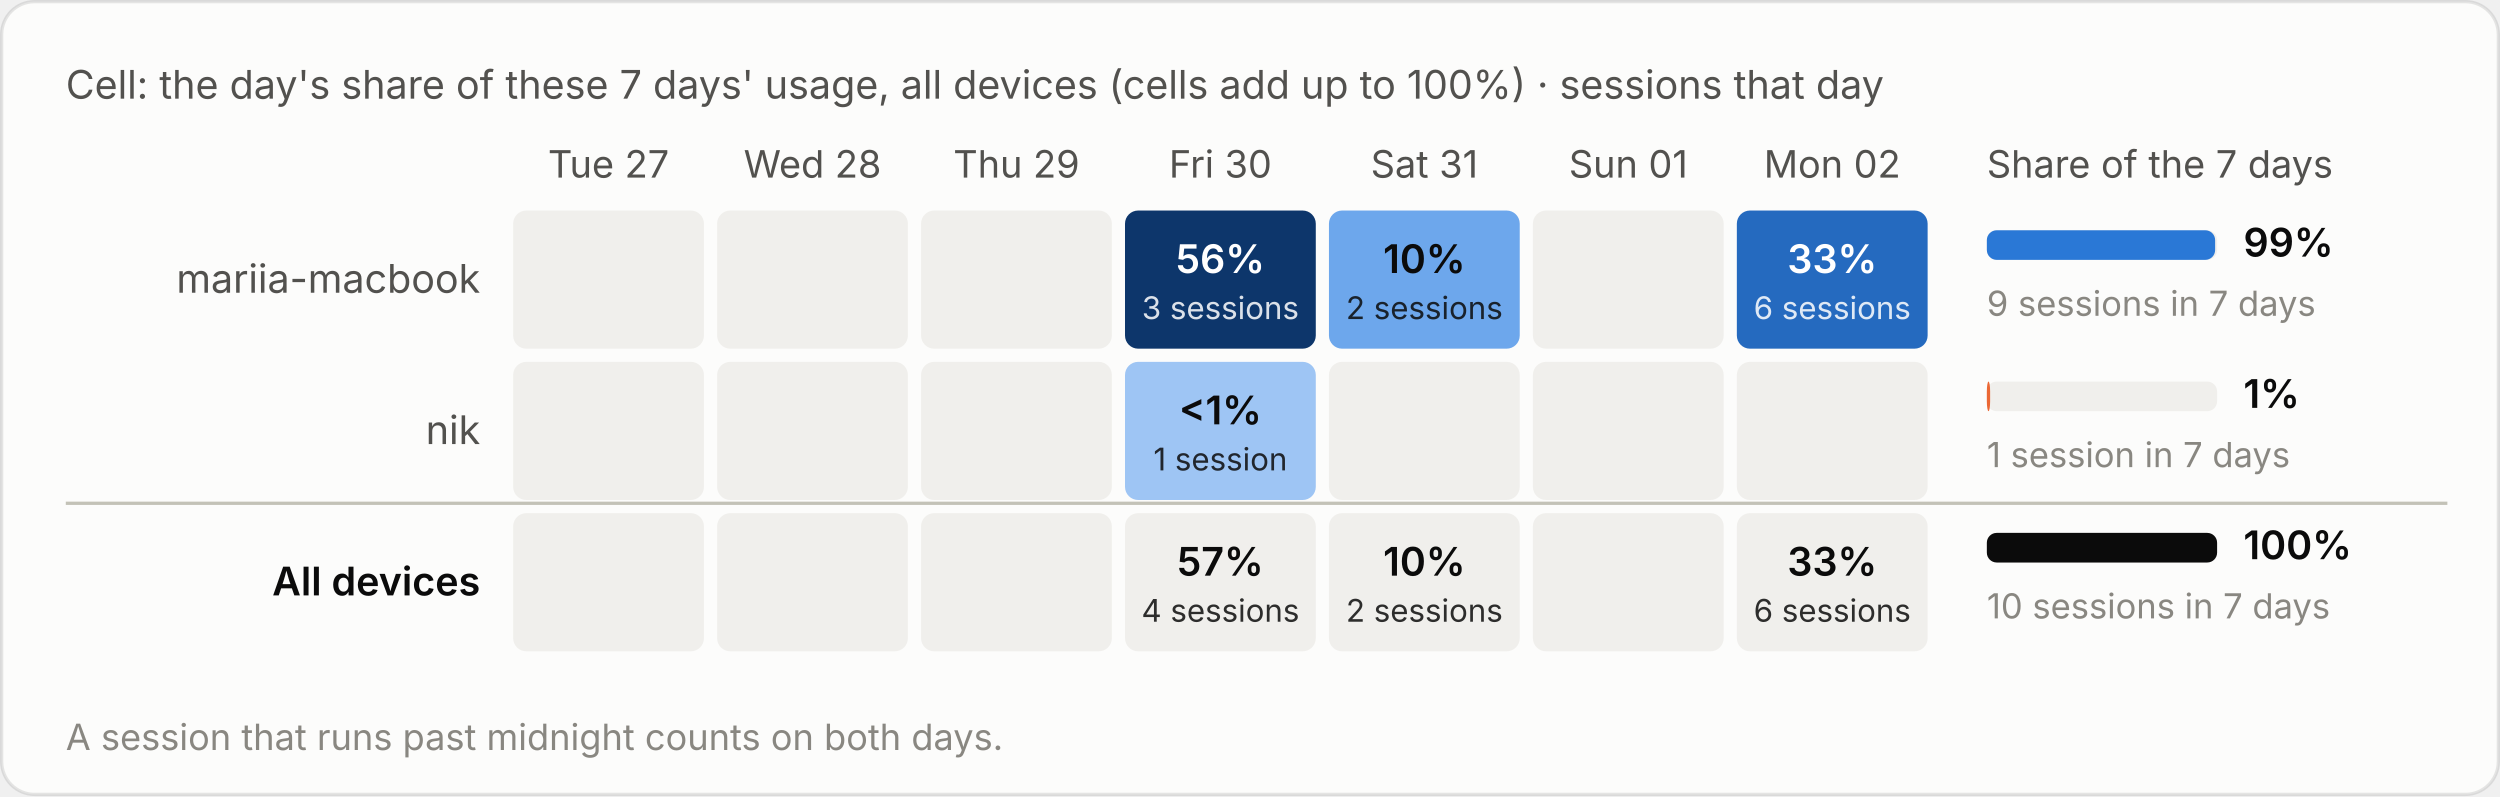
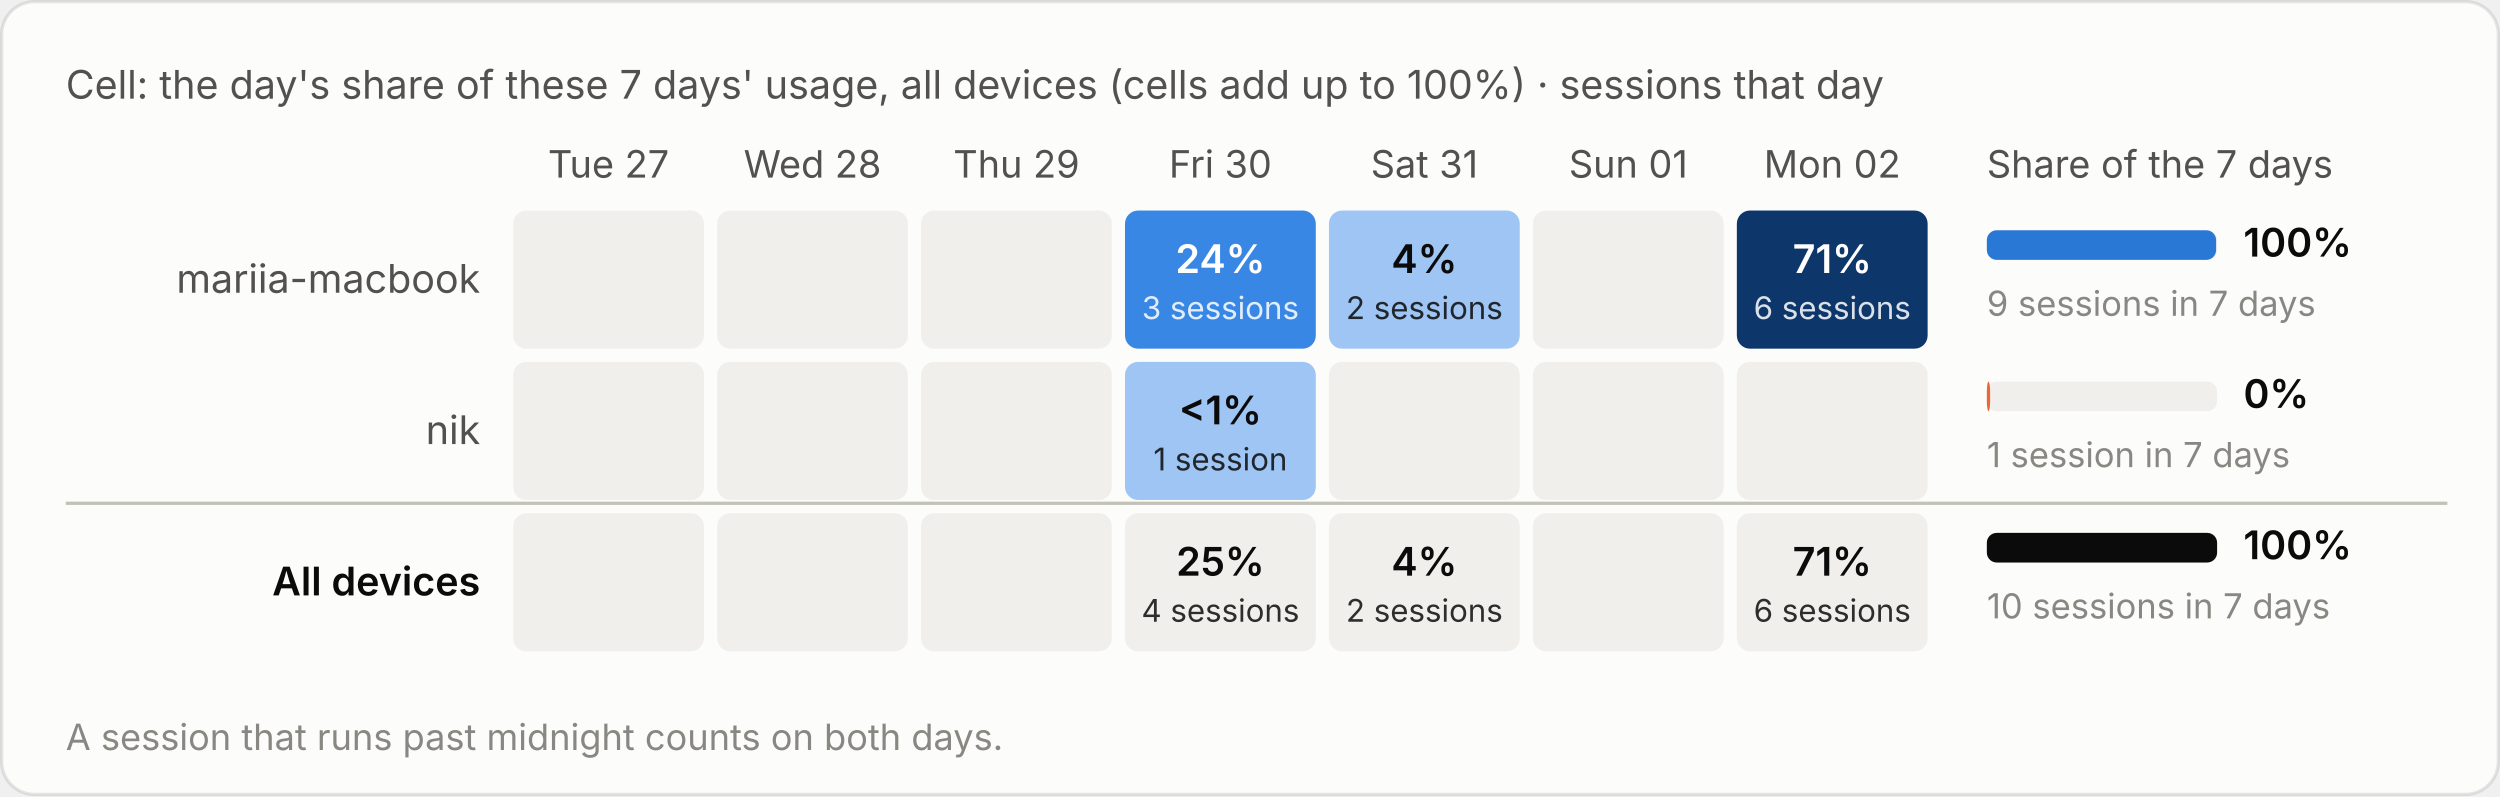
<svg xmlns="http://www.w3.org/2000/svg" viewBox="0 0 760 242" width="760" height="242" role="img" aria-label="Cell: the day's share of these 7 days' usage, all devices (cells add up to 100%) · sessions that day">
  <style>text{font-family:system-ui,-apple-system,"Segoe UI",sans-serif;font-variant-numeric:tabular-nums}.bg{fill:#fcfcfb;stroke:rgba(11,11,11,.10)}.tp{fill:#0b0b0b}.ts{fill:#52514e}.tm{fill:#898781}.grid{stroke:#e1e0d9;stroke-width:1}.base{stroke:#c3c2b7;stroke-width:1}.so{fill:#b5b3ad}.lo{stroke:#b5b3ad}.qe{fill:#f0efec}.ring{stroke:#fcfcfb}.area{fill-opacity:.1}.s0{fill:#2a78d6}.l0{stroke:#2a78d6}.s1{fill:#eb6834}.l1{stroke:#eb6834}.s2{fill:#1baf7a}.l2{stroke:#1baf7a}.s3{fill:#eda100}.l3{stroke:#eda100}.s4{fill:#e87ba4}.l4{stroke:#e87ba4}.s5{fill:#008300}.l5{stroke:#008300}.s6{fill:#4a3aa7}.l6{stroke:#4a3aa7}.s7{fill:#e34948}.l7{stroke:#e34948}.q0{fill:#cde2fb}.q1{fill:#9ec5f4}.q2{fill:#6da7ec}.q3{fill:#3987e5}.q4{fill:#256abf}.q5{fill:#184f95}.q6{fill:#0d366b}.r0{fill:#f8d4d4}.r1{fill:#ec8f8f}.r2{fill:#c42f2f}.a0{fill:#fbe3e3}.a1{fill:#f5b8b8}.a2{fill:#ec8f8f}.a3{fill:#d65252}.a4{fill:#a82525}.tq0{fill:#0b0b0b}.tq1{fill:#0b0b0b}.tq2{fill:#0b0b0b}.tq3{fill:#ffffff}.tq4{fill:#ffffff}.tq5{fill:#ffffff}.tq6{fill:#ffffff}.tr0{fill:#0b0b0b}.tr1{fill:#0b0b0b}.tr2{fill:#ffffff}.ta0{fill:#0b0b0b}.ta1{fill:#0b0b0b}.ta2{fill:#0b0b0b}.ta3{fill:#ffffff}.ta4{fill:#ffffff}.tw{fill:#ffffff}@media (prefers-color-scheme:dark){.bg{fill:#1a1a19;stroke:rgba(255,255,255,.10)}.tp{fill:#fff}.ts{fill:#c3c2b7}.tm{fill:#898781}.grid{stroke:#2c2c2a}.base{stroke:#383835}.so{fill:#5c5b57}.lo{stroke:#5c5b57}.qe{fill:#262624}.ring{stroke:#1a1a19}.s0{fill:#3987e5}.l0{stroke:#3987e5}.s1{fill:#d95926}.l1{stroke:#d95926}.s2{fill:#199e70}.l2{stroke:#199e70}.s3{fill:#c98500}.l3{stroke:#c98500}.s4{fill:#d55181}.l4{stroke:#d55181}.s5{fill:#008300}.l5{stroke:#008300}.s6{fill:#9085e9}.l6{stroke:#9085e9}.s7{fill:#e66767}.l7{stroke:#e66767}.q0{fill:#16263a}.q1{fill:#123a66}.q2{fill:#184f95}.q3{fill:#256abf}.q4{fill:#3987e5}.q5{fill:#6da7ec}.q6{fill:#b7d3f6}.r0{fill:#4a2023}.r1{fill:#8c2c2f}.r2{fill:#e25555}.a0{fill:#3a1a1c}.a1{fill:#5e2427}.a2{fill:#8c2c2f}.a3{fill:#c43c3f}.a4{fill:#f07070}.tq0{fill:#ffffff}.tq1{fill:#ffffff}.tq2{fill:#ffffff}.tq3{fill:#ffffff}.tq4{fill:#ffffff}.tq5{fill:#0b0b0b}.tq6{fill:#0b0b0b}.tr0{fill:#ffffff}.tr1{fill:#ffffff}.tr2{fill:#ffffff}.ta0{fill:#ffffff}.ta1{fill:#ffffff}.ta2{fill:#ffffff}.ta3{fill:#ffffff}.ta4{fill:#0b0b0b}.tw{fill:#ffffff}}</style>
  <rect class="bg" x=".5" y=".5" width="759" height="241" rx="10" />
  <text class="ts" x="20" y="30" font-size="12">Cell: the day's share of these 7 days' usage, all devices (cells add up to 100%) · sessions that day</text>
  <g transform="translate(0,-20)">
    <text class="ts" x="185.0" y="74" font-size="11.5" text-anchor="middle">Tue 27</text>
    <text class="ts" x="247.0" y="74" font-size="11.5" text-anchor="middle">Wed 28</text>
    <text class="ts" x="309.0" y="74" font-size="11.5" text-anchor="middle">Thu 29</text>
    <text class="ts" x="371.0" y="74" font-size="11.5" text-anchor="middle">Fri 30</text>
    <text class="ts" x="433.0" y="74" font-size="11.5" text-anchor="middle">Sat 31</text>
    <text class="ts" x="495.0" y="74" font-size="11.5" text-anchor="middle">Sun 01</text>
    <text class="ts" x="557.0" y="74" font-size="11.5" text-anchor="middle">Mon 02</text>
    <text class="ts" x="604" y="74" font-size="11.5">Share of the 7 days</text>
    <text class="ts" x="146" y="109.0" font-size="12" text-anchor="end">mariia-macbook</text>
    <rect class="qe" x="156.0" y="84" width="58" height="42" rx="4" />
    <rect class="qe" x="218.0" y="84" width="58" height="42" rx="4" />
    <rect class="qe" x="280.0" y="84" width="58" height="42" rx="4" />
-     <rect class="q6" x="342.0" y="84" width="58" height="42" rx="4" />
-     <text class="tq6" x="371.0" y="103.0" font-size="12" font-weight="600" text-anchor="middle">56%</text>
-     <text class="tq6" x="371.0" y="117.0" font-size="9.5" text-anchor="middle" opacity=".85">3 sessions</text>
-     <rect class="q2" x="404.0" y="84" width="58" height="42" rx="4" />
-     <text class="tq2" x="433.0" y="103.0" font-size="12" font-weight="600" text-anchor="middle">10%</text>
-     <text class="tq2" x="433.0" y="117.0" font-size="9.5" text-anchor="middle" opacity=".85">2 sessions</text>
+     <rect class="q3" x="342.0" y="84" width="58" height="42" rx="4" />
+     <text class="tq3" x="371.0" y="103.0" font-size="12" font-weight="600" text-anchor="middle">24%</text>
+     <text class="tq3" x="371.0" y="117.0" font-size="9.5" text-anchor="middle" opacity=".85">3 sessions</text>
+     <rect class="q1" x="404.0" y="84" width="58" height="42" rx="4" />
+     <text class="tq1" x="433.0" y="103.0" font-size="12" font-weight="600" text-anchor="middle">4%</text>
+     <text class="tq1" x="433.0" y="117.0" font-size="9.5" text-anchor="middle" opacity=".85">2 sessions</text>
    <rect class="qe" x="466.0" y="84" width="58" height="42" rx="4" />
-     <rect class="q4" x="528.0" y="84" width="58" height="42" rx="4" />
-     <text class="tq4" x="557.0" y="103.0" font-size="12" font-weight="600" text-anchor="middle">33%</text>
-     <text class="tq4" x="557.0" y="117.0" font-size="9.5" text-anchor="middle" opacity=".85">6 sessions</text>
+     <rect class="q6" x="528.0" y="84" width="58" height="42" rx="4" />
+     <text class="tq6" x="557.0" y="103.0" font-size="12" font-weight="600" text-anchor="middle">71%</text>
+     <text class="tq6" x="557.0" y="117.0" font-size="9.5" text-anchor="middle" opacity=".85">6 sessions</text>
    <rect class="qe" x="604" y="90.0" width="70" height="9" rx="3" />
-     <rect class="s0" x="604" y="90.0" width="69.4" height="9" rx="3" />
-     <text class="tp" x="682" y="98.0" font-size="12" font-weight="600">99%</text>
+     <rect class="s0" x="604" y="90.0" width="69.7" height="9" rx="3" />
+     <text class="tp" x="682" y="98.0" font-size="12" font-weight="600">100%</text>
    <text class="tm" x="604" y="116.0" font-size="10.5">9 sessions in 7 days</text>
    <text class="ts" x="146" y="155.0" font-size="12" text-anchor="end">nik</text>
    <rect class="qe" x="156.0" y="130" width="58" height="42" rx="4" />
    <rect class="qe" x="218.0" y="130" width="58" height="42" rx="4" />
    <rect class="qe" x="280.0" y="130" width="58" height="42" rx="4" />
    <rect class="q1" x="342.0" y="130" width="58" height="42" rx="4" />
    <text class="tq1" x="371.0" y="149.0" font-size="12" font-weight="600" text-anchor="middle">&lt;1%</text>
    <text class="tq1" x="371.0" y="163.0" font-size="9.5" text-anchor="middle" opacity=".85">1 session</text>
    <rect class="qe" x="404.0" y="130" width="58" height="42" rx="4" />
    <rect class="qe" x="466.0" y="130" width="58" height="42" rx="4" />
    <rect class="qe" x="528.0" y="130" width="58" height="42" rx="4" />
    <rect class="qe" x="604" y="136.0" width="70" height="9" rx="3" />
    <rect class="s1" x="604" y="136.0" width="1.0" height="9" rx="3" />
-     <text class="tp" x="682" y="144.0" font-size="12" font-weight="600">1%</text>
+     <text class="tp" x="682" y="144.0" font-size="12" font-weight="600">0%</text>
    <text class="tm" x="604" y="162.0" font-size="10.5">1 session in 7 days</text>
    <line class="base" x1="20" x2="744" y1="173" y2="173" />
    <text class="tp" x="146" y="201.0" font-size="12" text-anchor="end" font-weight="600">All devices</text>
    <rect class="qe" x="156.0" y="176" width="58" height="42" rx="4" />
    <rect class="qe" x="218.0" y="176" width="58" height="42" rx="4" />
    <rect class="qe" x="280.0" y="176" width="58" height="42" rx="4" />
    <rect class="qe" x="342.0" y="176" width="58" height="42" rx="4" />
-     <text class="tp" x="371.0" y="195.0" font-size="12" font-weight="600" text-anchor="middle">57%</text>
+     <text class="tp" x="371.0" y="195.0" font-size="12" font-weight="600" text-anchor="middle">25%</text>
    <text class="tp" x="371.0" y="209.0" font-size="9.5" text-anchor="middle" opacity=".85">4 sessions</text>
    <rect class="qe" x="404.0" y="176" width="58" height="42" rx="4" />
-     <text class="tp" x="433.0" y="195.0" font-size="12" font-weight="600" text-anchor="middle">10%</text>
+     <text class="tp" x="433.0" y="195.0" font-size="12" font-weight="600" text-anchor="middle">4%</text>
    <text class="tp" x="433.0" y="209.0" font-size="9.5" text-anchor="middle" opacity=".85">2 sessions</text>
    <rect class="qe" x="466.0" y="176" width="58" height="42" rx="4" />
    <rect class="qe" x="528.0" y="176" width="58" height="42" rx="4" />
-     <text class="tp" x="557.0" y="195.0" font-size="12" font-weight="600" text-anchor="middle">33%</text>
+     <text class="tp" x="557.0" y="195.0" font-size="12" font-weight="600" text-anchor="middle">71%</text>
    <text class="tp" x="557.0" y="209.0" font-size="9.5" text-anchor="middle" opacity=".85">6 sessions</text>
    <rect class="qe" x="604" y="182.0" width="70" height="9" rx="3" />
    <rect class="tp" x="604" y="182.0" width="70.0" height="9" rx="3" />
    <text class="tp" x="682" y="190.0" font-size="12" font-weight="600">100%</text>
    <text class="tm" x="604" y="208.0" font-size="10.5">10 sessions in 7 days</text>
    <text class="tm" x="20" y="248" font-size="11">A session that runs past midnight counts on both days.</text>
  </g>
</svg>
